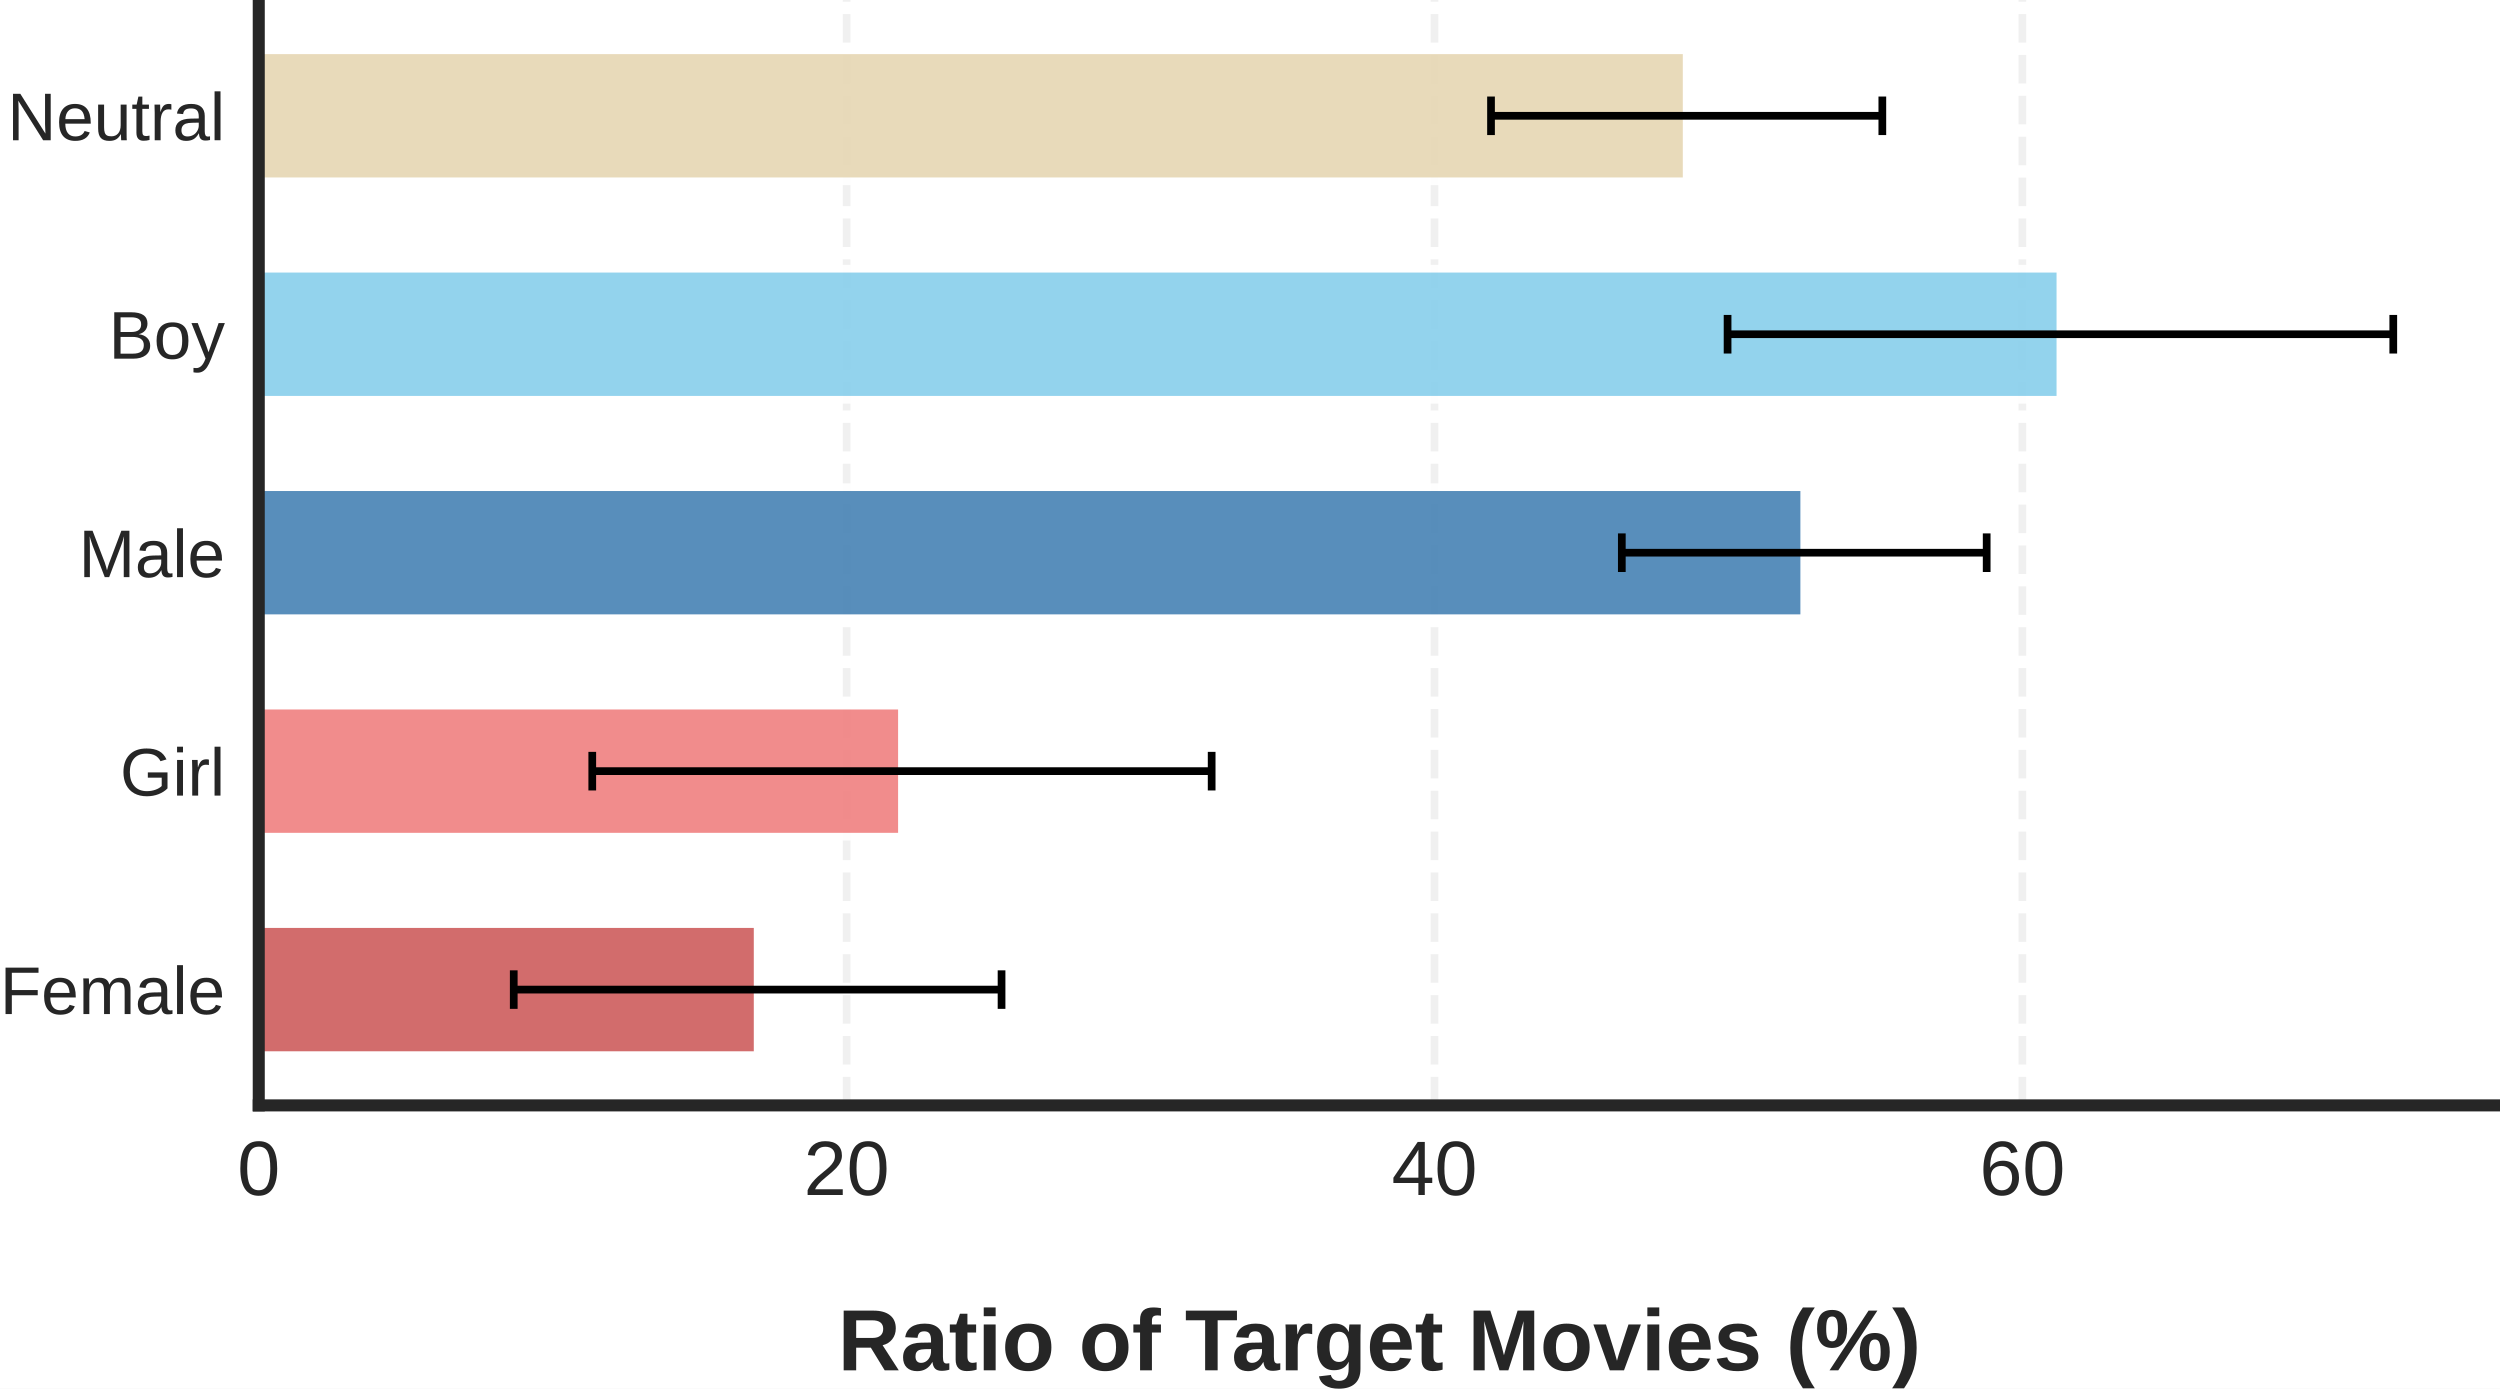
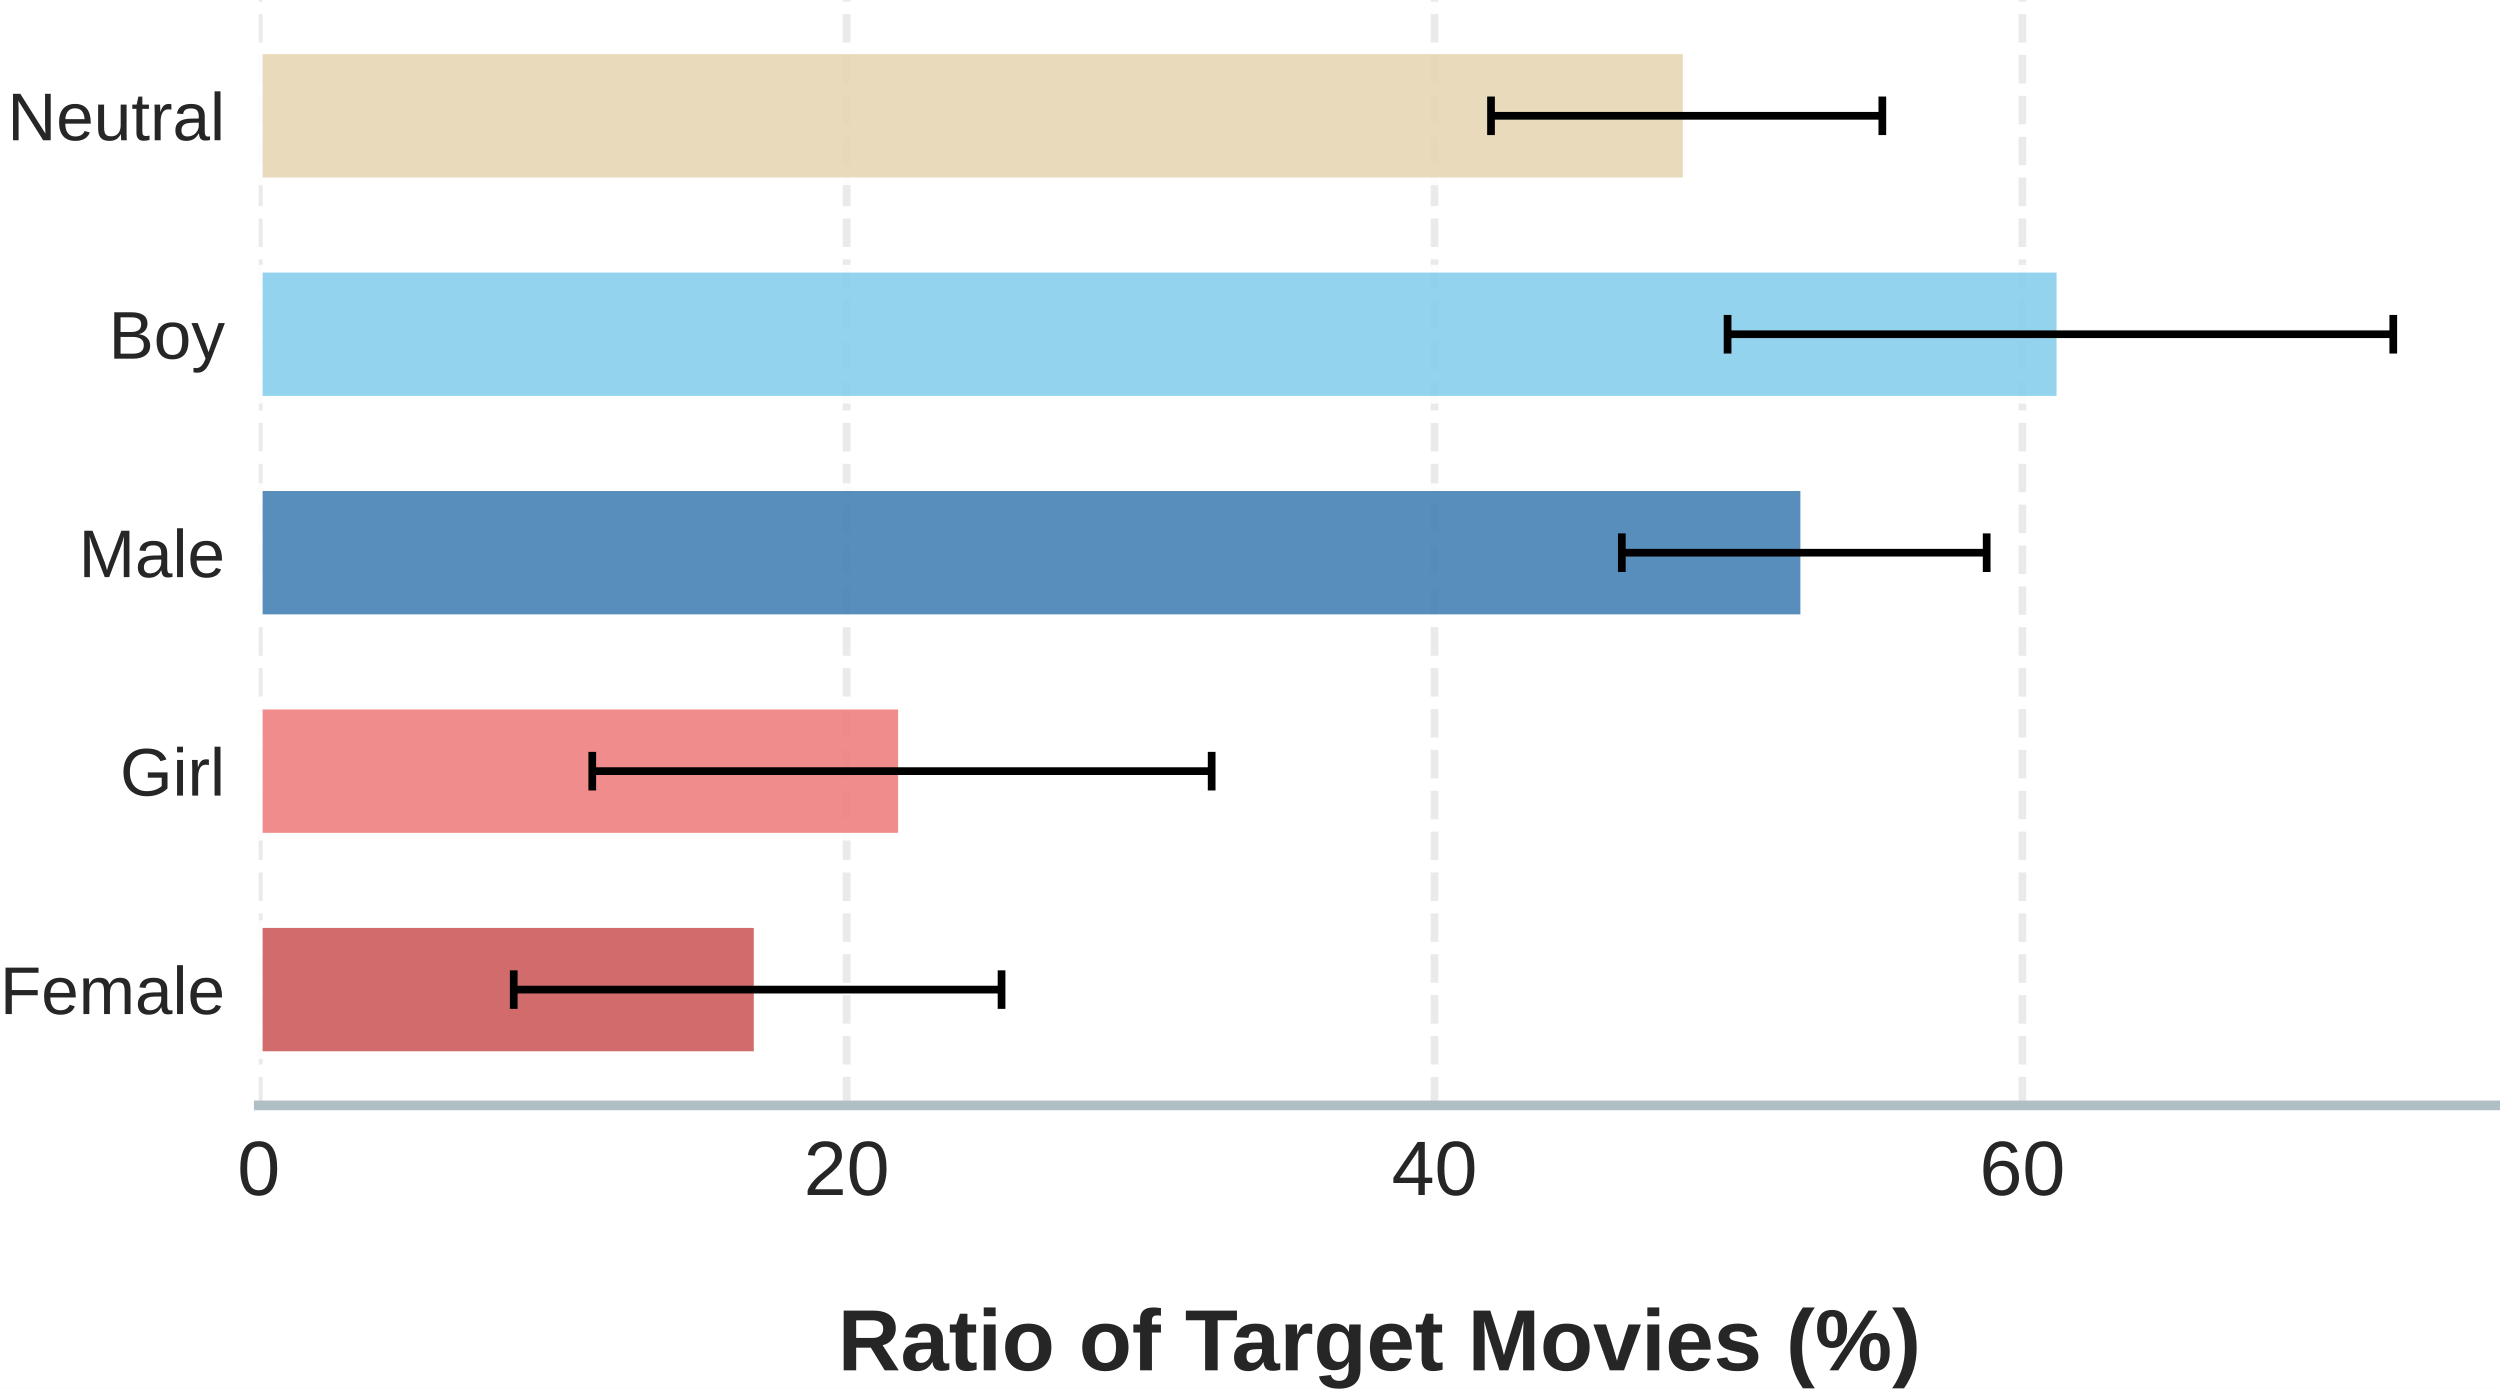
<svg xmlns="http://www.w3.org/2000/svg" xmlns:xlink="http://www.w3.org/1999/xlink" width="259.32pt" height="144.047pt" viewBox="0 0 259.32 144.047" version="1.1">
  <defs>
    <style type="text/css">*{stroke-linejoin: round; stroke-linecap: butt}</style>
  </defs>
  <g id="figure_1">
    <g id="patch_1">
      <path d="M 0 144.047  L 259.32 144.047  L 259.32 0  L 0 0  z " style="fill: #ffffff" />
    </g>
    <g id="axes_1">
      <g id="patch_2">
        <path d="M 26.84 114.66  L 259.32 114.66  L 259.32 0  L 26.84 0  z " style="fill: #ffffff" />
      </g>
      <g id="matplotlib.axis_1">
        <g id="xtick_1">
          <g id="line2d_1">
-             <path d="M 26.84 114.66  L 26.84 0  " clip-path="url(#p084a33615d)" style="fill: none; stroke-dasharray: 2.96,1.28; stroke-dashoffset: 0; stroke: #cccccc; stroke-opacity: 0.3; stroke-width: 0.8" />
+             <path d="M 26.84 114.66  L 26.84 0  " clip-path="url(#p572c9787c8)" style="fill: none; stroke-dasharray: 2.96,1.28; stroke-dashoffset: 0; stroke: #cccccc; stroke-opacity: 0.4; stroke-width: 0.8" />
          </g>
          <g id="text_1">
            <g style="fill: #262626" transform="translate(24.61516 123.9575) scale(0.08 -0.08)">
              <defs>
                <path id="LiberationSans-30" d="M 3309 2203  Q 3309 1100 2920 518  Q 2531 -63 1772 -63  Q 1013 -63 631 515  Q 250 1094 250 2203  Q 250 3338 620 3903  Q 991 4469 1791 4469  Q 2569 4469 2939 3897  Q 3309 3325 3309 2203  z M 2738 2203  Q 2738 3156 2517 3584  Q 2297 4013 1791 4013  Q 1272 4013 1045 3591  Q 819 3169 819 2203  Q 819 1266 1048 831  Q 1278 397 1778 397  Q 2275 397 2506 840  Q 2738 1284 2738 2203  z " transform="scale(0.015625)" />
              </defs>
              <use xlink:href="#LiberationSans-30" />
            </g>
          </g>
        </g>
        <g id="xtick_2">
          <g id="line2d_2">
-             <path d="M 87.819 114.66  L 87.819 0  " clip-path="url(#p084a33615d)" style="fill: none; stroke-dasharray: 2.96,1.28; stroke-dashoffset: 0; stroke: #cccccc; stroke-opacity: 0.3; stroke-width: 0.8" />
+             <path d="M 87.819 114.66  L 87.819 0  " clip-path="url(#p572c9787c8)" style="fill: none; stroke-dasharray: 2.96,1.28; stroke-dashoffset: 0; stroke: #cccccc; stroke-opacity: 0.4; stroke-width: 0.8" />
          </g>
          <g id="text_2">
            <g style="fill: #262626" transform="translate(83.37016 123.9575) scale(0.08 -0.08)">
              <defs>
                <path id="LiberationSans-32" d="M 322 0  L 322 397  Q 481 763 711 1042  Q 941 1322 1194 1548  Q 1447 1775 1695 1969  Q 1944 2163 2144 2356  Q 2344 2550 2467 2762  Q 2591 2975 2591 3244  Q 2591 3606 2378 3806  Q 2166 4006 1788 4006  Q 1428 4006 1195 3811  Q 963 3616 922 3263  L 347 3316  Q 409 3844 795 4156  Q 1181 4469 1788 4469  Q 2453 4469 2811 4155  Q 3169 3841 3169 3263  Q 3169 3006 3051 2753  Q 2934 2500 2703 2247  Q 2472 1994 1819 1463  Q 1459 1169 1246 933  Q 1034 697 941 478  L 3238 478  L 3238 0  L 322 0  z " transform="scale(0.015625)" />
              </defs>
              <use xlink:href="#LiberationSans-32" />
              <use xlink:href="#LiberationSans-30" transform="translate(55.61523 0)" />
            </g>
          </g>
        </g>
        <g id="xtick_3">
          <g id="line2d_3">
-             <path d="M 148.798 114.66  L 148.798 0  " clip-path="url(#p084a33615d)" style="fill: none; stroke-dasharray: 2.96,1.28; stroke-dashoffset: 0; stroke: #cccccc; stroke-opacity: 0.3; stroke-width: 0.8" />
+             <path d="M 148.798 114.66  L 148.798 0  " clip-path="url(#p572c9787c8)" style="fill: none; stroke-dasharray: 2.96,1.28; stroke-dashoffset: 0; stroke: #cccccc; stroke-opacity: 0.4; stroke-width: 0.8" />
          </g>
          <g id="text_3">
            <g style="fill: #262626" transform="translate(144.3495 123.9575) scale(0.08 -0.08)">
              <defs>
                <path id="LiberationSans-34" d="M 2753 997  L 2753 0  L 2222 0  L 2222 997  L 147 997  L 147 1434  L 2163 4403  L 2753 4403  L 2753 1441  L 3372 1441  L 3372 997  L 2753 997  z M 2222 3769  Q 2216 3750 2134 3603  Q 2053 3456 2013 3397  L 884 1734  L 716 1503  L 666 1441  L 2222 1441  L 2222 3769  z " transform="scale(0.015625)" />
              </defs>
              <use xlink:href="#LiberationSans-34" />
              <use xlink:href="#LiberationSans-30" transform="translate(55.61523 0)" />
            </g>
          </g>
        </g>
        <g id="xtick_4">
          <g id="line2d_4">
-             <path d="M 209.778 114.66  L 209.778 0  " clip-path="url(#p084a33615d)" style="fill: none; stroke-dasharray: 2.96,1.28; stroke-dashoffset: 0; stroke: #cccccc; stroke-opacity: 0.3; stroke-width: 0.8" />
+             <path d="M 209.778 114.66  L 209.778 0  " clip-path="url(#p572c9787c8)" style="fill: none; stroke-dasharray: 2.96,1.28; stroke-dashoffset: 0; stroke: #cccccc; stroke-opacity: 0.4; stroke-width: 0.8" />
          </g>
          <g id="text_4">
            <g style="fill: #262626" transform="translate(205.3289 123.9575) scale(0.08 -0.08)">
              <defs>
                <path id="LiberationSans-36" d="M 3278 1441  Q 3278 744 2900 340  Q 2522 -63 1856 -63  Q 1113 -63 719 490  Q 325 1044 325 2100  Q 325 3244 734 3856  Q 1144 4469 1900 4469  Q 2897 4469 3156 3572  L 2619 3475  Q 2453 4013 1894 4013  Q 1413 4013 1148 3564  Q 884 3116 884 2266  Q 1038 2550 1316 2698  Q 1594 2847 1953 2847  Q 2563 2847 2920 2465  Q 3278 2084 3278 1441  z M 2706 1416  Q 2706 1894 2472 2153  Q 2238 2413 1819 2413  Q 1425 2413 1183 2183  Q 941 1953 941 1550  Q 941 1041 1192 716  Q 1444 391 1838 391  Q 2244 391 2475 664  Q 2706 938 2706 1416  z " transform="scale(0.015625)" />
              </defs>
              <use xlink:href="#LiberationSans-36" />
              <use xlink:href="#LiberationSans-30" transform="translate(55.61523 0)" />
            </g>
          </g>
        </g>
        <g id="text_5">
          <g style="fill: #262626" transform="translate(86.91039 142.1397) scale(0.09 -0.09)">
            <defs>
              <path id="LiberationSans-Bold-52" d="M 3453 0  L 2431 1672  L 1350 1672  L 1350 0  L 428 0  L 428 4403  L 2628 4403  Q 3416 4403 3844 4064  Q 4272 3725 4272 3091  Q 4272 2628 4009 2292  Q 3747 1956 3300 1850  L 4491 0  L 3453 0  z M 3344 3053  Q 3344 3688 2531 3688  L 1350 3688  L 1350 2388  L 2556 2388  Q 2944 2388 3144 2563  Q 3344 2738 3344 3053  z " transform="scale(0.015625)" />
              <path id="LiberationSans-Bold-61" d="M 1228 -63  Q 738 -63 463 204  Q 188 472 188 956  Q 188 1481 530 1756  Q 872 2031 1522 2038  L 2250 2050  L 2250 2222  Q 2250 2553 2134 2714  Q 2019 2875 1756 2875  Q 1513 2875 1398 2764  Q 1284 2653 1256 2397  L 341 2441  Q 425 2934 792 3189  Q 1159 3444 1794 3444  Q 2434 3444 2781 3128  Q 3128 2813 3128 2231  L 3128 1000  Q 3128 716 3192 608  Q 3256 500 3406 500  Q 3506 500 3600 519  L 3600 44  Q 3522 25 3459 9  Q 3397 -6 3334 -15  Q 3272 -25 3201 -31  Q 3131 -38 3038 -38  Q 2706 -38 2548 125  Q 2391 288 2359 603  L 2341 603  Q 1972 -63 1228 -63  z M 2250 1566  L 1800 1559  Q 1494 1547 1366 1492  Q 1238 1438 1170 1325  Q 1103 1213 1103 1025  Q 1103 784 1214 667  Q 1325 550 1509 550  Q 1716 550 1886 662  Q 2056 775 2153 973  Q 2250 1172 2250 1394  L 2250 1566  z " transform="scale(0.015625)" />
              <path id="LiberationSans-Bold-74" d="M 1313 -56  Q 925 -56 715 155  Q 506 366 506 794  L 506 2788  L 78 2788  L 78 3381  L 550 3381  L 825 4175  L 1375 4175  L 1375 3381  L 2016 3381  L 2016 2788  L 1375 2788  L 1375 1031  Q 1375 784 1469 667  Q 1563 550 1759 550  Q 1863 550 2053 594  L 2053 50  Q 1728 -56 1313 -56  z " transform="scale(0.015625)" />
              <path id="LiberationSans-Bold-69" d="M 447 3991  L 447 4638  L 1325 4638  L 1325 3991  L 447 3991  z M 447 0  L 447 3381  L 1325 3381  L 1325 0  L 447 0  z " transform="scale(0.015625)" />
              <path id="LiberationSans-Bold-6f" d="M 3659 1694  Q 3659 872 3203 404  Q 2747 -63 1941 -63  Q 1150 -63 700 406  Q 250 875 250 1694  Q 250 2509 700 2976  Q 1150 3444 1959 3444  Q 2788 3444 3223 2992  Q 3659 2541 3659 1694  z M 2741 1694  Q 2741 2297 2544 2569  Q 2347 2841 1972 2841  Q 1172 2841 1172 1694  Q 1172 1128 1367 833  Q 1563 538 1931 538  Q 2741 538 2741 1694  z " transform="scale(0.015625)" />
              <path id="LiberationSans-Bold-20" transform="scale(0.015625)" />
              <path id="LiberationSans-Bold-66" d="M 1478 2788  L 1478 0  L 603 0  L 603 2788  L 109 2788  L 109 3381  L 603 3381  L 603 3734  Q 603 4194 847 4416  Q 1091 4638 1588 4638  Q 1834 4638 2144 4588  L 2144 4022  Q 2016 4050 1888 4050  Q 1663 4050 1570 3961  Q 1478 3872 1478 3647  L 1478 3381  L 2144 3381  L 2144 2788  L 1478 2788  z " transform="scale(0.015625)" />
              <path id="LiberationSans-Bold-54" d="M 2416 3691  L 2416 0  L 1494 0  L 1494 3691  L 72 3691  L 72 4403  L 3841 4403  L 3841 3691  L 2416 3691  z " transform="scale(0.015625)" />
              <path id="LiberationSans-Bold-72" d="M 447 0  L 447 2588  Q 447 2866 439 3052  Q 431 3238 422 3381  L 1259 3381  Q 1269 3325 1284 3039  Q 1300 2753 1300 2659  L 1313 2659  Q 1441 3016 1541 3161  Q 1641 3306 1778 3376  Q 1916 3447 2122 3447  Q 2291 3447 2394 3400  L 2394 2666  Q 2181 2713 2019 2713  Q 1691 2713 1508 2447  Q 1325 2181 1325 1659  L 1325 0  L 447 0  z " transform="scale(0.015625)" />
              <path id="LiberationSans-Bold-67" d="M 1863 -1356  Q 1244 -1356 867 -1120  Q 491 -884 403 -447  L 1281 -344  Q 1328 -547 1483 -662  Q 1638 -778 1888 -778  Q 2253 -778 2422 -553  Q 2591 -328 2591 116  L 2591 294  L 2597 628  L 2591 628  Q 2300 6 1503 6  Q 913 6 588 450  Q 263 894 263 1719  Q 263 2547 597 2997  Q 931 3447 1569 3447  Q 2306 3447 2591 2838  L 2606 2838  Q 2606 2947 2620 3134  Q 2634 3322 2650 3381  L 3481 3381  Q 3463 3044 3463 2600  L 3463 103  Q 3463 -619 3053 -987  Q 2644 -1356 1863 -1356  z M 2597 1738  Q 2597 2259 2411 2551  Q 2225 2844 1881 2844  Q 1178 2844 1178 1719  Q 1178 616 1875 616  Q 2225 616 2411 908  Q 2597 1200 2597 1738  z " transform="scale(0.015625)" />
              <path id="LiberationSans-Bold-65" d="M 1831 -63  Q 1069 -63 659 389  Q 250 841 250 1706  Q 250 2544 665 2994  Q 1081 3444 1844 3444  Q 2572 3444 2956 2961  Q 3341 2478 3341 1547  L 3341 1522  L 1172 1522  Q 1172 1028 1355 776  Q 1538 525 1875 525  Q 2341 525 2463 928  L 3291 856  Q 2931 -63 1831 -63  z M 1831 2891  Q 1522 2891 1355 2675  Q 1188 2459 1178 2072  L 2491 2072  Q 2466 2481 2294 2686  Q 2122 2891 1831 2891  z " transform="scale(0.015625)" />
              <path id="LiberationSans-Bold-4d" d="M 4084 0  L 4084 2669  Q 4084 2759 4086 2850  Q 4088 2941 4116 3628  Q 3894 2788 3788 2456  L 2994 0  L 2338 0  L 1544 2456  L 1209 3628  Q 1247 2903 1247 2669  L 1247 0  L 428 0  L 428 4403  L 1663 4403  L 2450 1941  L 2519 1703  L 2669 1113  L 2866 1819  L 3675 4403  L 4903 4403  L 4903 0  L 4084 0  z " transform="scale(0.015625)" />
              <path id="LiberationSans-Bold-76" d="M 2284 0  L 1234 0  L 25 3381  L 953 3381  L 1544 1491  Q 1591 1334 1766 709  Q 1797 838 1894 1159  Q 1991 1481 2613 3381  L 3531 3381  L 2284 0  z " transform="scale(0.015625)" />
              <path id="LiberationSans-Bold-73" d="M 3297 988  Q 3297 497 2895 217  Q 2494 -63 1784 -63  Q 1088 -63 717 157  Q 347 378 225 844  L 997 959  Q 1063 719 1223 619  Q 1384 519 1784 519  Q 2153 519 2322 612  Q 2491 706 2491 906  Q 2491 1069 2355 1164  Q 2219 1259 1894 1325  Q 1150 1472 890 1598  Q 631 1725 495 1926  Q 359 2128 359 2422  Q 359 2906 732 3176  Q 1106 3447 1791 3447  Q 2394 3447 2761 3212  Q 3128 2978 3219 2534  L 2441 2453  Q 2403 2659 2256 2761  Q 2109 2863 1791 2863  Q 1478 2863 1322 2783  Q 1166 2703 1166 2516  Q 1166 2369 1286 2283  Q 1406 2197 1691 2141  Q 2088 2059 2395 1973  Q 2703 1888 2889 1769  Q 3075 1650 3186 1464  Q 3297 1278 3297 988  z " transform="scale(0.015625)" />
              <path id="LiberationSans-Bold-28" d="M 1247 -1328  Q 756 -622 537 81  Q 319 784 319 1659  Q 319 2531 537 3232  Q 756 3934 1247 4638  L 2125 4638  Q 1631 3925 1407 3219  Q 1184 2513 1184 1656  Q 1184 803 1406 101  Q 1628 -600 2125 -1328  L 1247 -1328  z " transform="scale(0.015625)" />
              <path id="LiberationSans-Bold-25" d="M 5522 1350  Q 5522 669 5240 309  Q 4959 -50 4416 -50  Q 3866 -50 3587 306  Q 3309 663 3309 1350  Q 3309 2050 3578 2401  Q 3847 2753 4428 2753  Q 4991 2753 5256 2398  Q 5522 2044 5522 1350  z M 1725 0  L 1081 0  L 3956 4403  L 4609 4403  L 1725 0  z M 1275 4453  Q 1834 4453 2104 4100  Q 2375 3747 2375 3053  Q 2375 2372 2092 2011  Q 1809 1650 1259 1650  Q 716 1650 437 2008  Q 159 2366 159 3053  Q 159 3763 428 4108  Q 697 4453 1275 4453  z M 4850 1350  Q 4850 1847 4754 2059  Q 4659 2272 4428 2272  Q 4178 2272 4083 2056  Q 3988 1841 3988 1350  Q 3988 850 4088 645  Q 4188 441 4422 441  Q 4650 441 4750 653  Q 4850 866 4850 1350  z M 1697 3053  Q 1697 3544 1601 3756  Q 1506 3969 1275 3969  Q 1025 3969 928 3758  Q 831 3547 831 3053  Q 831 2559 932 2348  Q 1034 2138 1269 2138  Q 1500 2138 1598 2350  Q 1697 2563 1697 3053  z " transform="scale(0.015625)" />
              <path id="LiberationSans-Bold-29" d="M 6 -1328  Q 506 -597 726 101  Q 947 800 947 1656  Q 947 2516 722 3223  Q 497 3931 6 4638  L 884 4638  Q 1378 3928 1595 3225  Q 1813 2522 1813 1659  Q 1813 791 1595 87  Q 1378 -616 884 -1328  L 6 -1328  z " transform="scale(0.015625)" />
            </defs>
            <use xlink:href="#LiberationSans-Bold-52" />
            <use xlink:href="#LiberationSans-Bold-61" transform="translate(72.2168 0)" />
            <use xlink:href="#LiberationSans-Bold-74" transform="translate(127.832 0)" />
            <use xlink:href="#LiberationSans-Bold-69" transform="translate(161.1328 0)" />
            <use xlink:href="#LiberationSans-Bold-6f" transform="translate(188.916 0)" />
            <use xlink:href="#LiberationSans-Bold-20" transform="translate(250 0)" />
            <use xlink:href="#LiberationSans-Bold-6f" transform="translate(277.7832 0)" />
            <use xlink:href="#LiberationSans-Bold-66" transform="translate(338.8672 0)" />
            <use xlink:href="#LiberationSans-Bold-20" transform="translate(372.168 0)" />
            <use xlink:href="#LiberationSans-Bold-54" transform="translate(399.9512 0)" />
            <use xlink:href="#LiberationSans-Bold-61" transform="translate(453.6602 0)" />
            <use xlink:href="#LiberationSans-Bold-72" transform="translate(509.2754 0)" />
            <use xlink:href="#LiberationSans-Bold-67" transform="translate(548.1914 0)" />
            <use xlink:href="#LiberationSans-Bold-65" transform="translate(609.2754 0)" />
            <use xlink:href="#LiberationSans-Bold-74" transform="translate(664.8906 0)" />
            <use xlink:href="#LiberationSans-Bold-20" transform="translate(698.1914 0)" />
            <use xlink:href="#LiberationSans-Bold-4d" transform="translate(725.9746 0)" />
            <use xlink:href="#LiberationSans-Bold-6f" transform="translate(809.2754 0)" />
            <use xlink:href="#LiberationSans-Bold-76" transform="translate(870.3594 0)" />
            <use xlink:href="#LiberationSans-Bold-69" transform="translate(925.9746 0)" />
            <use xlink:href="#LiberationSans-Bold-65" transform="translate(953.7578 0)" />
            <use xlink:href="#LiberationSans-Bold-73" transform="translate(1009.373 0)" />
            <use xlink:href="#LiberationSans-Bold-20" transform="translate(1064.988 0)" />
            <use xlink:href="#LiberationSans-Bold-28" transform="translate(1092.771 0)" />
            <use xlink:href="#LiberationSans-Bold-25" transform="translate(1126.072 0)" />
            <use xlink:href="#LiberationSans-Bold-29" transform="translate(1214.988 0)" />
          </g>
        </g>
      </g>
      <g id="matplotlib.axis_2">
        <g id="ytick_1">
          <g id="text_6">
            <g style="fill: #262626" transform="translate(0 105.1866) scale(0.07 -0.07)">
              <defs>
                <path id="LiberationSans-46" d="M 1122 3916  L 1122 2278  L 3578 2278  L 3578 1784  L 1122 1784  L 1122 0  L 525 0  L 525 4403  L 3653 4403  L 3653 3916  L 1122 3916  z " transform="scale(0.015625)" />
                <path id="LiberationSans-65" d="M 863 1572  Q 863 991 1103 675  Q 1344 359 1806 359  Q 2172 359 2392 506  Q 2613 653 2691 878  L 3184 738  Q 2881 -63 1806 -63  Q 1056 -63 664 384  Q 272 831 272 1713  Q 272 2550 664 2997  Q 1056 3444 1784 3444  Q 3275 3444 3275 1647  L 3275 1572  L 863 1572  z M 2694 2003  Q 2647 2538 2422 2783  Q 2197 3028 1775 3028  Q 1366 3028 1127 2754  Q 888 2481 869 2003  L 2694 2003  z " transform="scale(0.015625)" />
                <path id="LiberationSans-6d" d="M 2400 0  L 2400 2144  Q 2400 2634 2265 2821  Q 2131 3009 1781 3009  Q 1422 3009 1212 2734  Q 1003 2459 1003 1959  L 1003 0  L 444 0  L 444 2659  Q 444 3250 425 3381  L 956 3381  Q 959 3366 962 3297  Q 966 3228 970 3139  Q 975 3050 981 2803  L 991 2803  Q 1172 3163 1406 3303  Q 1641 3444 1978 3444  Q 2363 3444 2586 3291  Q 2809 3138 2897 2803  L 2906 2803  Q 3081 3144 3329 3294  Q 3578 3444 3931 3444  Q 4444 3444 4676 3166  Q 4909 2888 4909 2253  L 4909 0  L 4353 0  L 4353 2144  Q 4353 2634 4218 2821  Q 4084 3009 3734 3009  Q 3366 3009 3161 2736  Q 2956 2463 2956 1959  L 2956 0  L 2400 0  z " transform="scale(0.015625)" />
                <path id="LiberationSans-61" d="M 1294 -63  Q 784 -63 528 206  Q 272 475 272 944  Q 272 1469 617 1750  Q 963 2031 1731 2050  L 2491 2063  L 2491 2247  Q 2491 2659 2316 2837  Q 2141 3016 1766 3016  Q 1388 3016 1216 2887  Q 1044 2759 1009 2478  L 422 2531  Q 566 3444 1778 3444  Q 2416 3444 2737 3151  Q 3059 2859 3059 2306  L 3059 850  Q 3059 600 3125 473  Q 3191 347 3375 347  Q 3456 347 3559 369  L 3559 19  Q 3347 -31 3125 -31  Q 2813 -31 2670 133  Q 2528 297 2509 647  L 2491 647  Q 2275 259 1989 98  Q 1703 -63 1294 -63  z M 1422 359  Q 1731 359 1972 500  Q 2213 641 2352 886  Q 2491 1131 2491 1391  L 2491 1669  L 1875 1656  Q 1478 1650 1273 1575  Q 1069 1500 959 1344  Q 850 1188 850 934  Q 850 659 998 509  Q 1147 359 1422 359  z " transform="scale(0.015625)" />
                <path id="LiberationSans-6c" d="M 431 0  L 431 4638  L 994 4638  L 994 0  L 431 0  z " transform="scale(0.015625)" />
              </defs>
              <use xlink:href="#LiberationSans-46" />
              <use xlink:href="#LiberationSans-65" transform="translate(61.08398 0)" />
              <use xlink:href="#LiberationSans-6d" transform="translate(116.6992 0)" />
              <use xlink:href="#LiberationSans-61" transform="translate(200 0)" />
              <use xlink:href="#LiberationSans-6c" transform="translate(255.6152 0)" />
              <use xlink:href="#LiberationSans-65" transform="translate(277.832 0)" />
            </g>
          </g>
        </g>
        <g id="ytick_2">
          <g id="text_7">
            <g style="fill: #262626" transform="translate(12.45344 82.52648) scale(0.07 -0.07)">
              <defs>
                <path id="LiberationSans-47" d="M 322 2222  Q 322 3294 897 3881  Q 1472 4469 2513 4469  Q 3244 4469 3700 4222  Q 4156 3975 4403 3431  L 3834 3263  Q 3647 3638 3317 3809  Q 2988 3981 2497 3981  Q 1734 3981 1331 3520  Q 928 3059 928 2222  Q 928 1388 1356 905  Q 1784 422 2541 422  Q 2972 422 3345 553  Q 3719 684 3950 909  L 3950 1703  L 2634 1703  L 2634 2203  L 4500 2203  L 4500 684  Q 4150 328 3642 132  Q 3134 -63 2541 -63  Q 1850 -63 1350 212  Q 850 488 586 1005  Q 322 1522 322 2222  z " transform="scale(0.015625)" />
                <path id="LiberationSans-69" d="M 428 4100  L 428 4638  L 991 4638  L 991 4100  L 428 4100  z M 428 0  L 428 3381  L 991 3381  L 991 0  L 428 0  z " transform="scale(0.015625)" />
                <path id="LiberationSans-72" d="M 444 0  L 444 2594  Q 444 2950 425 3381  L 956 3381  Q 981 2806 981 2691  L 994 2691  Q 1128 3125 1303 3284  Q 1478 3444 1797 3444  Q 1909 3444 2025 3413  L 2025 2897  Q 1913 2928 1725 2928  Q 1375 2928 1190 2626  Q 1006 2325 1006 1763  L 1006 0  L 444 0  z " transform="scale(0.015625)" />
              </defs>
              <use xlink:href="#LiberationSans-47" />
              <use xlink:href="#LiberationSans-69" transform="translate(77.7832 0)" />
              <use xlink:href="#LiberationSans-72" transform="translate(100 0)" />
              <use xlink:href="#LiberationSans-6c" transform="translate(133.3008 0)" />
            </g>
          </g>
        </g>
        <g id="ytick_3">
          <g id="text_8">
            <g style="fill: #262626" transform="translate(8.168125 59.86641) scale(0.07 -0.07)">
              <defs>
                <path id="LiberationSans-4d" d="M 4269 0  L 4269 2938  Q 4269 3425 4297 3875  Q 4144 3316 4022 3000  L 2884 0  L 2466 0  L 1313 3000  L 1138 3531  L 1034 3875  L 1044 3528  L 1056 2938  L 1056 0  L 525 0  L 525 4403  L 1309 4403  L 2481 1350  Q 2544 1166 2601 955  Q 2659 744 2678 650  Q 2703 775 2783 1029  Q 2863 1284 2891 1350  L 4041 4403  L 4806 4403  L 4806 0  L 4269 0  z " transform="scale(0.015625)" />
              </defs>
              <use xlink:href="#LiberationSans-4d" />
              <use xlink:href="#LiberationSans-61" transform="translate(83.30078 0)" />
              <use xlink:href="#LiberationSans-6c" transform="translate(138.916 0)" />
              <use xlink:href="#LiberationSans-65" transform="translate(161.1328 0)" />
            </g>
          </g>
        </g>
        <g id="ytick_4">
          <g id="text_9">
            <g style="fill: #262626" transform="translate(11.27766 37.20633) scale(0.07 -0.07)">
              <defs>
                <path id="LiberationSans-42" d="M 3931 1241  Q 3931 653 3503 326  Q 3075 0 2313 0  L 525 0  L 525 4403  L 2125 4403  Q 3675 4403 3675 3334  Q 3675 2944 3456 2678  Q 3238 2413 2838 2322  Q 3363 2259 3647 1970  Q 3931 1681 3931 1241  z M 3075 3263  Q 3075 3619 2831 3772  Q 2588 3925 2125 3925  L 1122 3925  L 1122 2531  L 2125 2531  Q 2603 2531 2839 2711  Q 3075 2891 3075 3263  z M 3328 1288  Q 3328 2066 2234 2066  L 1122 2066  L 1122 478  L 2281 478  Q 2828 478 3078 681  Q 3328 884 3328 1288  z " transform="scale(0.015625)" />
                <path id="LiberationSans-6f" d="M 3291 1694  Q 3291 806 2900 371  Q 2509 -63 1766 -63  Q 1025 -63 647 389  Q 269 841 269 1694  Q 269 3444 1784 3444  Q 2559 3444 2925 3017  Q 3291 2591 3291 1694  z M 2700 1694  Q 2700 2394 2492 2711  Q 2284 3028 1794 3028  Q 1300 3028 1079 2704  Q 859 2381 859 1694  Q 859 1025 1076 689  Q 1294 353 1759 353  Q 2266 353 2483 678  Q 2700 1003 2700 1694  z " transform="scale(0.015625)" />
                <path id="LiberationSans-79" d="M 597 -1328  Q 366 -1328 209 -1294  L 209 -872  Q 328 -891 472 -891  Q 997 -891 1303 -119  L 1356 16  L 16 3381  L 616 3381  L 1328 1513  Q 1344 1469 1366 1408  Q 1388 1347 1506 1000  Q 1625 653 1634 613  L 1853 1228  L 2594 3381  L 3188 3381  L 1888 0  Q 1678 -541 1497 -805  Q 1316 -1069 1095 -1198  Q 875 -1328 597 -1328  z " transform="scale(0.015625)" />
              </defs>
              <use xlink:href="#LiberationSans-42" />
              <use xlink:href="#LiberationSans-6f" transform="translate(66.69922 0)" />
              <use xlink:href="#LiberationSans-79" transform="translate(122.3145 0)" />
            </g>
          </g>
        </g>
        <g id="ytick_5">
          <g id="text_10">
            <g style="fill: #262626" transform="translate(0.775469 14.54625) scale(0.07 -0.07)">
              <defs>
                <path id="LiberationSans-4e" d="M 3381 0  L 1025 3750  L 1041 3447  L 1056 2925  L 1056 0  L 525 0  L 525 4403  L 1219 4403  L 3600 628  Q 3563 1241 3563 1516  L 3563 4403  L 4100 4403  L 4100 0  L 3381 0  z " transform="scale(0.015625)" />
                <path id="LiberationSans-75" d="M 981 3381  L 981 1238  Q 981 903 1047 718  Q 1113 534 1256 453  Q 1400 372 1678 372  Q 2084 372 2318 650  Q 2553 928 2553 1422  L 2553 3381  L 3116 3381  L 3116 722  Q 3116 131 3134 0  L 2603 0  Q 2600 16 2597 84  Q 2594 153 2589 242  Q 2584 331 2578 578  L 2569 578  Q 2375 228 2120 82  Q 1866 -63 1488 -63  Q 931 -63 673 214  Q 416 491 416 1128  L 416 3381  L 981 3381  z " transform="scale(0.015625)" />
                <path id="LiberationSans-74" d="M 1731 25  Q 1453 -50 1163 -50  Q 488 -50 488 716  L 488 2972  L 97 2972  L 97 3381  L 509 3381  L 675 4138  L 1050 4138  L 1050 3381  L 1675 3381  L 1675 2972  L 1050 2972  L 1050 838  Q 1050 594 1129 495  Q 1209 397 1406 397  Q 1519 397 1731 441  L 1731 25  z " transform="scale(0.015625)" />
              </defs>
              <use xlink:href="#LiberationSans-4e" />
              <use xlink:href="#LiberationSans-65" transform="translate(72.2168 0)" />
              <use xlink:href="#LiberationSans-75" transform="translate(127.832 0)" />
              <use xlink:href="#LiberationSans-74" transform="translate(183.4473 0)" />
              <use xlink:href="#LiberationSans-72" transform="translate(211.2305 0)" />
              <use xlink:href="#LiberationSans-61" transform="translate(244.5312 0)" />
              <use xlink:href="#LiberationSans-6c" transform="translate(300.1465 0)" />
            </g>
          </g>
        </g>
      </g>
      <g id="patch_3">
-         <path d="M 26.84 109.448  L 78.59 109.448  L 78.59 95.852  L 26.84 95.852  z " clip-path="url(#p084a33615d)" style="fill: #cd5c5c; opacity: 0.9; stroke: #ffffff; stroke-width: 0.8; stroke-linejoin: miter" />
+         <path d="M 26.84 109.448  L 78.59 109.448  L 78.59 95.852  L 26.84 95.852  z " clip-path="url(#p572c9787c8)" style="fill: #cd5c5c; opacity: 0.9; stroke: #ffffff; stroke-width: 0.8; stroke-linejoin: miter" />
      </g>
      <g id="patch_4">
-         <path d="M 26.84 86.788  L 93.558 86.788  L 93.558 73.192  L 26.84 73.192  z " clip-path="url(#p084a33615d)" style="fill: #f08080; opacity: 0.9; stroke: #ffffff; stroke-width: 0.8; stroke-linejoin: miter" />
+         <path d="M 26.84 86.788  L 93.558 86.788  L 93.558 73.192  L 26.84 73.192  z " clip-path="url(#p572c9787c8)" style="fill: #f08080; opacity: 0.9; stroke: #ffffff; stroke-width: 0.8; stroke-linejoin: miter" />
      </g>
      <g id="patch_5">
-         <path d="M 26.84 64.128  L 187.151 64.128  L 187.151 50.532  L 26.84 50.532  z " clip-path="url(#p084a33615d)" style="fill: #4682b4; opacity: 0.9; stroke: #ffffff; stroke-width: 0.8; stroke-linejoin: miter" />
+         <path d="M 26.84 64.128  L 187.151 64.128  L 187.151 50.532  L 26.84 50.532  z " clip-path="url(#p572c9787c8)" style="fill: #4682b4; opacity: 0.9; stroke: #ffffff; stroke-width: 0.8; stroke-linejoin: miter" />
      </g>
      <g id="patch_6">
-         <path d="M 26.84 41.468  L 213.723 41.468  L 213.723 27.872  L 26.84 27.872  z " clip-path="url(#p084a33615d)" style="fill: #87ceeb; opacity: 0.9; stroke: #ffffff; stroke-width: 0.8; stroke-linejoin: miter" />
+         <path d="M 26.84 41.468  L 213.723 41.468  L 213.723 27.872  L 26.84 27.872  z " clip-path="url(#p572c9787c8)" style="fill: #87ceeb; opacity: 0.9; stroke: #ffffff; stroke-width: 0.8; stroke-linejoin: miter" />
      </g>
      <g id="patch_7">
-         <path d="M 26.84 18.808  L 174.955 18.808  L 174.955 5.212  L 26.84 5.212  z " clip-path="url(#p084a33615d)" style="fill: #e6d6b3; opacity: 0.9; stroke: #ffffff; stroke-width: 0.8; stroke-linejoin: miter" />
+         <path d="M 26.84 18.808  L 174.955 18.808  L 174.955 5.212  L 26.84 5.212  z " clip-path="url(#p572c9787c8)" style="fill: #e6d6b3; opacity: 0.9; stroke: #ffffff; stroke-width: 0.8; stroke-linejoin: miter" />
      </g>
      <g id="LineCollection_1">
-         <path d="M 53.29 102.65  L 103.889 102.65  " clip-path="url(#p084a33615d)" style="fill: none; stroke: #000000; stroke-width: 0.8" />
-         <path d="M 61.434 79.99  L 125.683 79.99  " clip-path="url(#p084a33615d)" style="fill: none; stroke: #000000; stroke-width: 0.8" />
-         <path d="M 168.228 57.33  L 206.074 57.33  " clip-path="url(#p084a33615d)" style="fill: none; stroke: #000000; stroke-width: 0.8" />
-         <path d="M 179.198 34.67  L 248.249 34.67  " clip-path="url(#p084a33615d)" style="fill: none; stroke: #000000; stroke-width: 0.8" />
-         <path d="M 154.66 12.01  L 195.25 12.01  " clip-path="url(#p084a33615d)" style="fill: none; stroke: #000000; stroke-width: 0.8" />
+         <path d="M 53.29 102.65  L 103.889 102.65  " clip-path="url(#p572c9787c8)" style="fill: none; stroke: #000000; stroke-width: 0.8" />
+         <path d="M 61.434 79.99  L 125.683 79.99  " clip-path="url(#p572c9787c8)" style="fill: none; stroke: #000000; stroke-width: 0.8" />
+         <path d="M 168.228 57.33  L 206.074 57.33  " clip-path="url(#p572c9787c8)" style="fill: none; stroke: #000000; stroke-width: 0.8" />
+         <path d="M 179.198 34.67  L 248.249 34.67  " clip-path="url(#p572c9787c8)" style="fill: none; stroke: #000000; stroke-width: 0.8" />
+         <path d="M 154.66 12.01  L 195.25 12.01  " clip-path="url(#p572c9787c8)" style="fill: none; stroke: #000000; stroke-width: 0.8" />
      </g>
      <g id="line2d_5">
        <defs>
-           <path id="m4c843d5994" d="M 0 2  L 0 -2  " style="stroke: #000000; stroke-width: 0.8" />
+           <path id="m65a871d657" d="M 0 2  L 0 -2  " style="stroke: #000000; stroke-width: 0.8" />
        </defs>
-         <g clip-path="url(#p084a33615d)">
-           <use xlink:href="#m4c843d5994" x="53.29" y="102.65" style="stroke: #000000; stroke-width: 0.8" />
-           <use xlink:href="#m4c843d5994" x="61.434" y="79.99" style="stroke: #000000; stroke-width: 0.8" />
-           <use xlink:href="#m4c843d5994" x="168.228" y="57.33" style="stroke: #000000; stroke-width: 0.8" />
-           <use xlink:href="#m4c843d5994" x="179.198" y="34.67" style="stroke: #000000; stroke-width: 0.8" />
-           <use xlink:href="#m4c843d5994" x="154.66" y="12.01" style="stroke: #000000; stroke-width: 0.8" />
+         <g clip-path="url(#p572c9787c8)">
+           <use xlink:href="#m65a871d657" x="53.29" y="102.65" style="stroke: #000000; stroke-width: 0.8" />
+           <use xlink:href="#m65a871d657" x="61.434" y="79.99" style="stroke: #000000; stroke-width: 0.8" />
+           <use xlink:href="#m65a871d657" x="168.228" y="57.33" style="stroke: #000000; stroke-width: 0.8" />
+           <use xlink:href="#m65a871d657" x="179.198" y="34.67" style="stroke: #000000; stroke-width: 0.8" />
+           <use xlink:href="#m65a871d657" x="154.66" y="12.01" style="stroke: #000000; stroke-width: 0.8" />
        </g>
      </g>
      <g id="line2d_6">
-         <g clip-path="url(#p084a33615d)">
-           <use xlink:href="#m4c843d5994" x="103.889" y="102.65" style="stroke: #000000; stroke-width: 0.8" />
-           <use xlink:href="#m4c843d5994" x="125.683" y="79.99" style="stroke: #000000; stroke-width: 0.8" />
-           <use xlink:href="#m4c843d5994" x="206.074" y="57.33" style="stroke: #000000; stroke-width: 0.8" />
-           <use xlink:href="#m4c843d5994" x="248.249" y="34.67" style="stroke: #000000; stroke-width: 0.8" />
-           <use xlink:href="#m4c843d5994" x="195.25" y="12.01" style="stroke: #000000; stroke-width: 0.8" />
+         <g clip-path="url(#p572c9787c8)">
+           <use xlink:href="#m65a871d657" x="103.889" y="102.65" style="stroke: #000000; stroke-width: 0.8" />
+           <use xlink:href="#m65a871d657" x="125.683" y="79.99" style="stroke: #000000; stroke-width: 0.8" />
+           <use xlink:href="#m65a871d657" x="206.074" y="57.33" style="stroke: #000000; stroke-width: 0.8" />
+           <use xlink:href="#m65a871d657" x="248.249" y="34.67" style="stroke: #000000; stroke-width: 0.8" />
+           <use xlink:href="#m65a871d657" x="195.25" y="12.01" style="stroke: #000000; stroke-width: 0.8" />
        </g>
      </g>
      <g id="patch_8">
-         <path d="M 26.84 114.66  L 26.84 0  " style="fill: none; stroke: #262626; stroke-width: 1.25; stroke-linejoin: miter; stroke-linecap: square" />
-       </g>
-       <g id="patch_9">
-         <path d="M 26.84 114.66  L 259.32 114.66  " style="fill: none; stroke: #262626; stroke-width: 1.25; stroke-linejoin: miter; stroke-linecap: square" />
+         <path d="M 26.84 114.66  L 259.32 114.66  " style="fill: none; stroke: #b0bec5; stroke-linejoin: miter; stroke-linecap: square" />
      </g>
    </g>
  </g>
  <defs>
-     <clipPath id="p084a33615d">
+     <clipPath id="p572c9787c8">
      <rect x="26.84" y="0" width="232.48" height="114.66" />
    </clipPath>
  </defs>
</svg>
